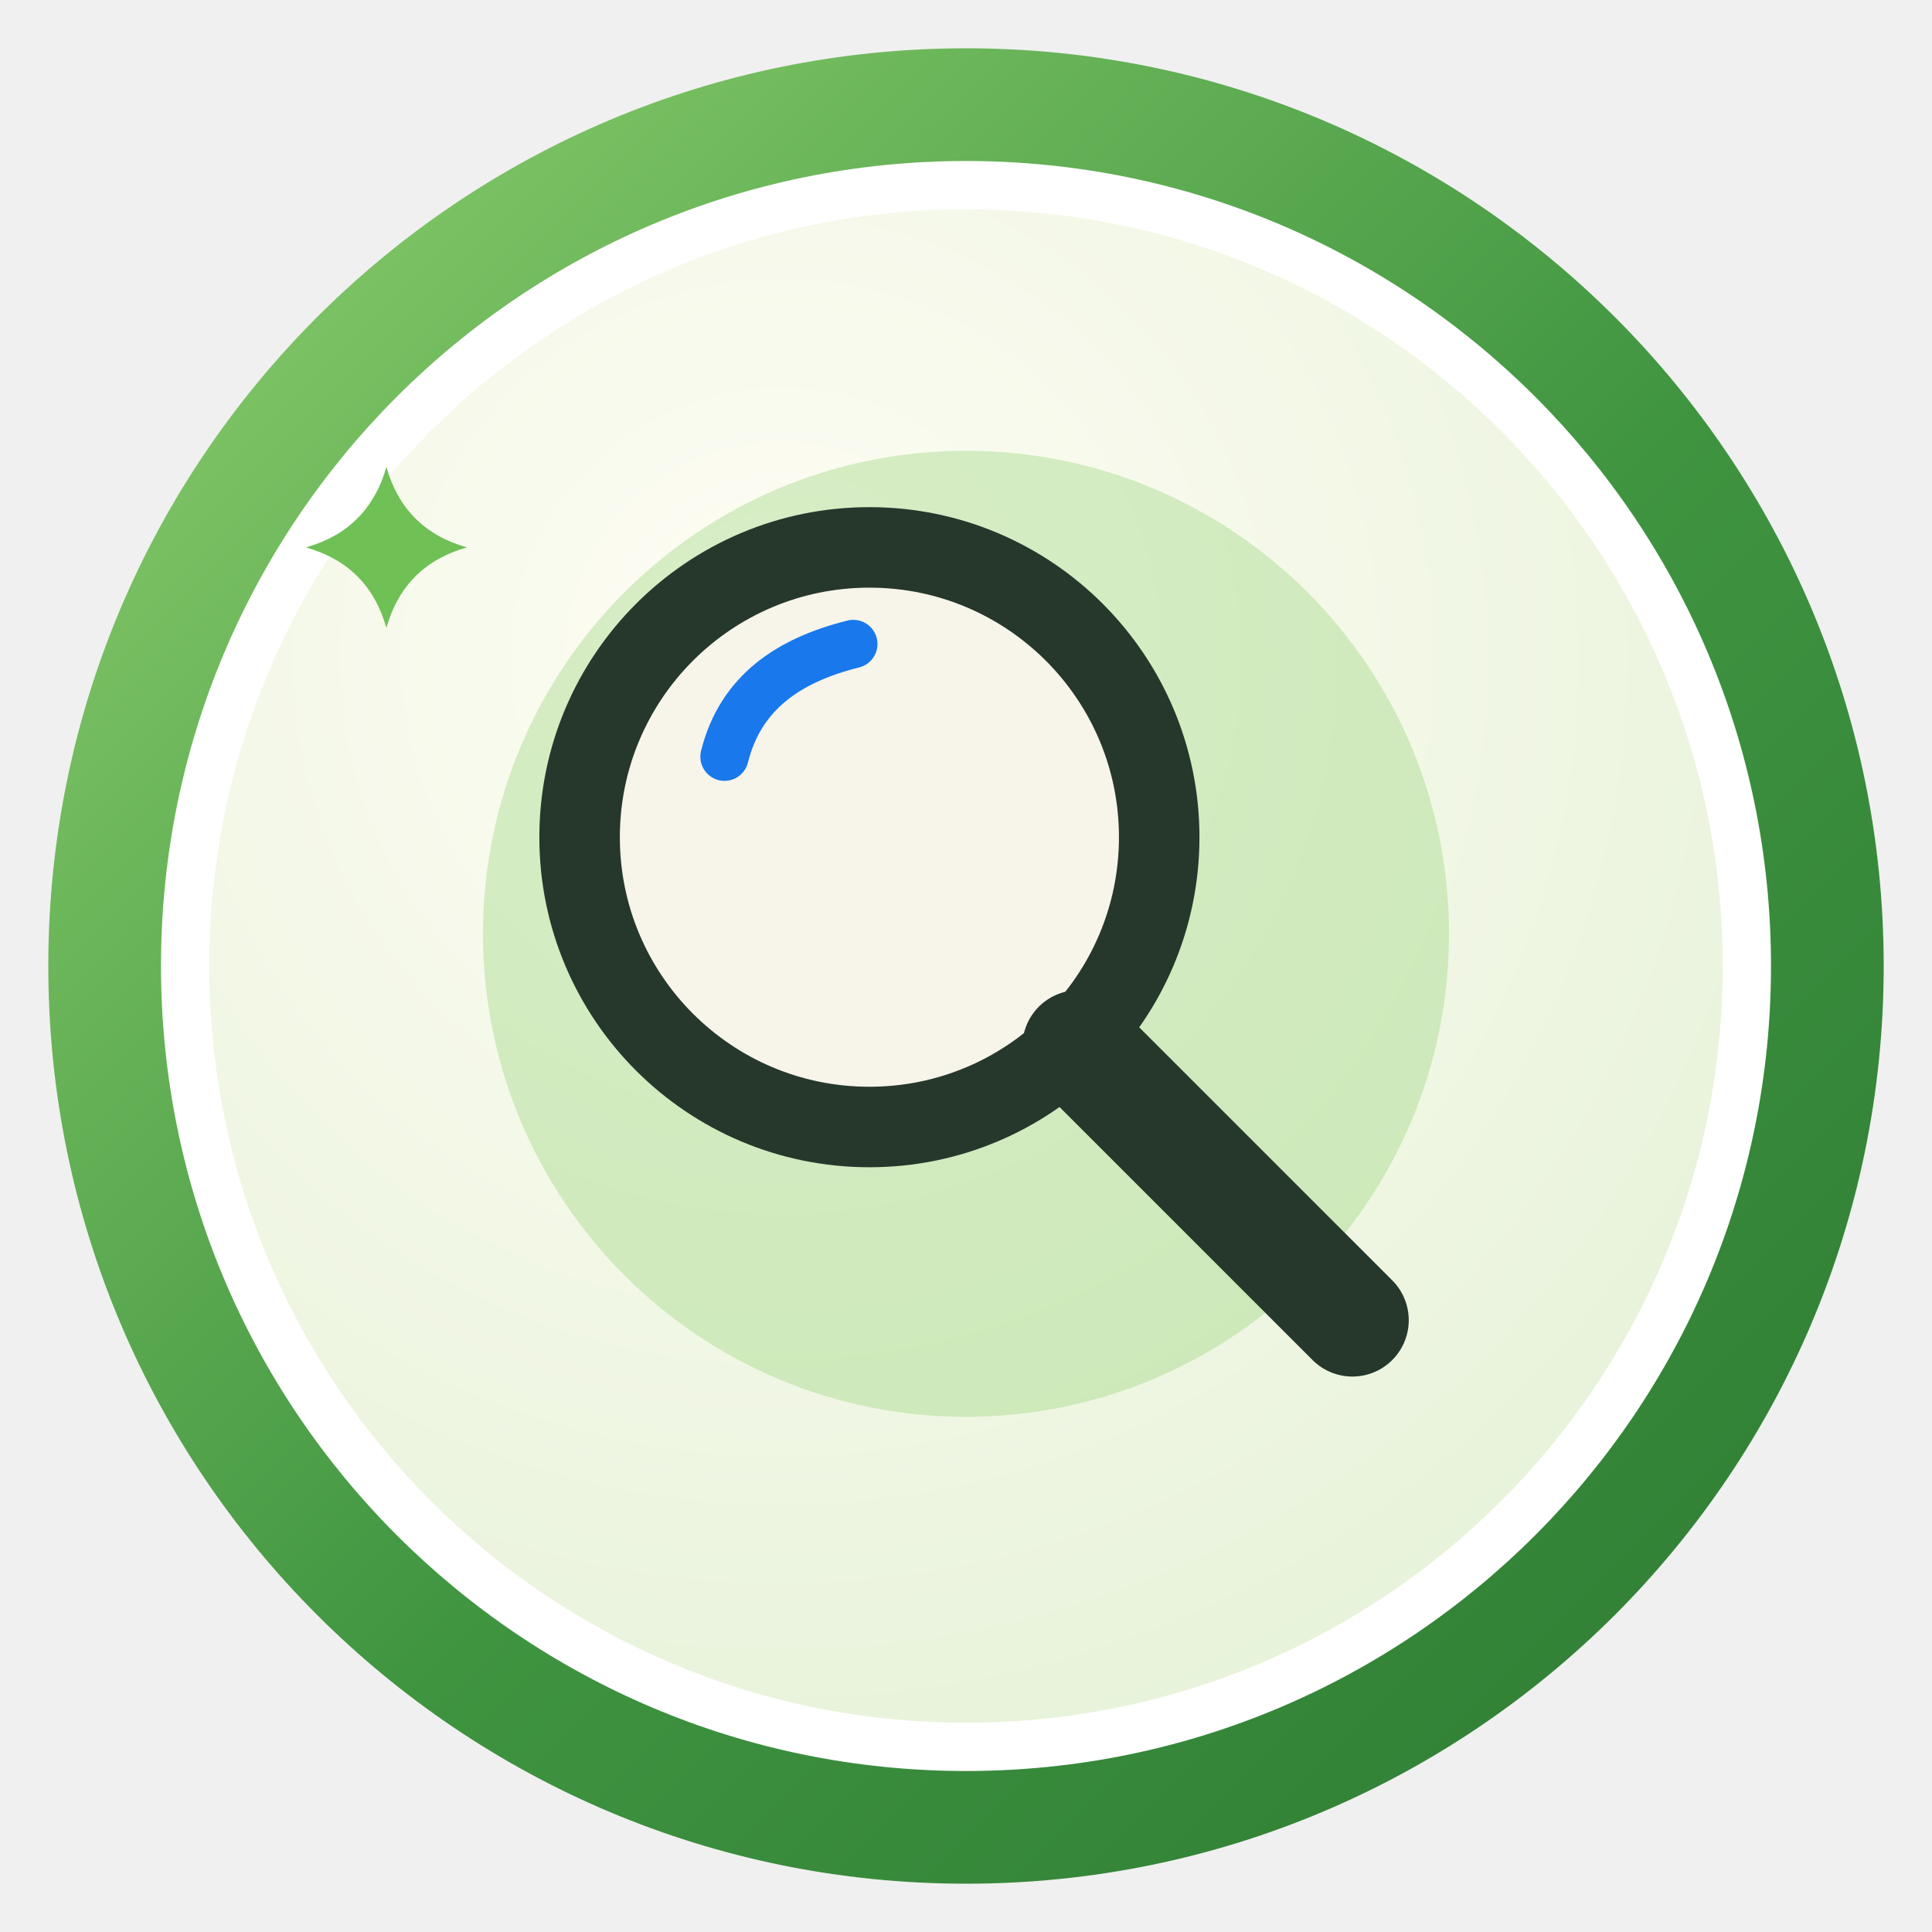
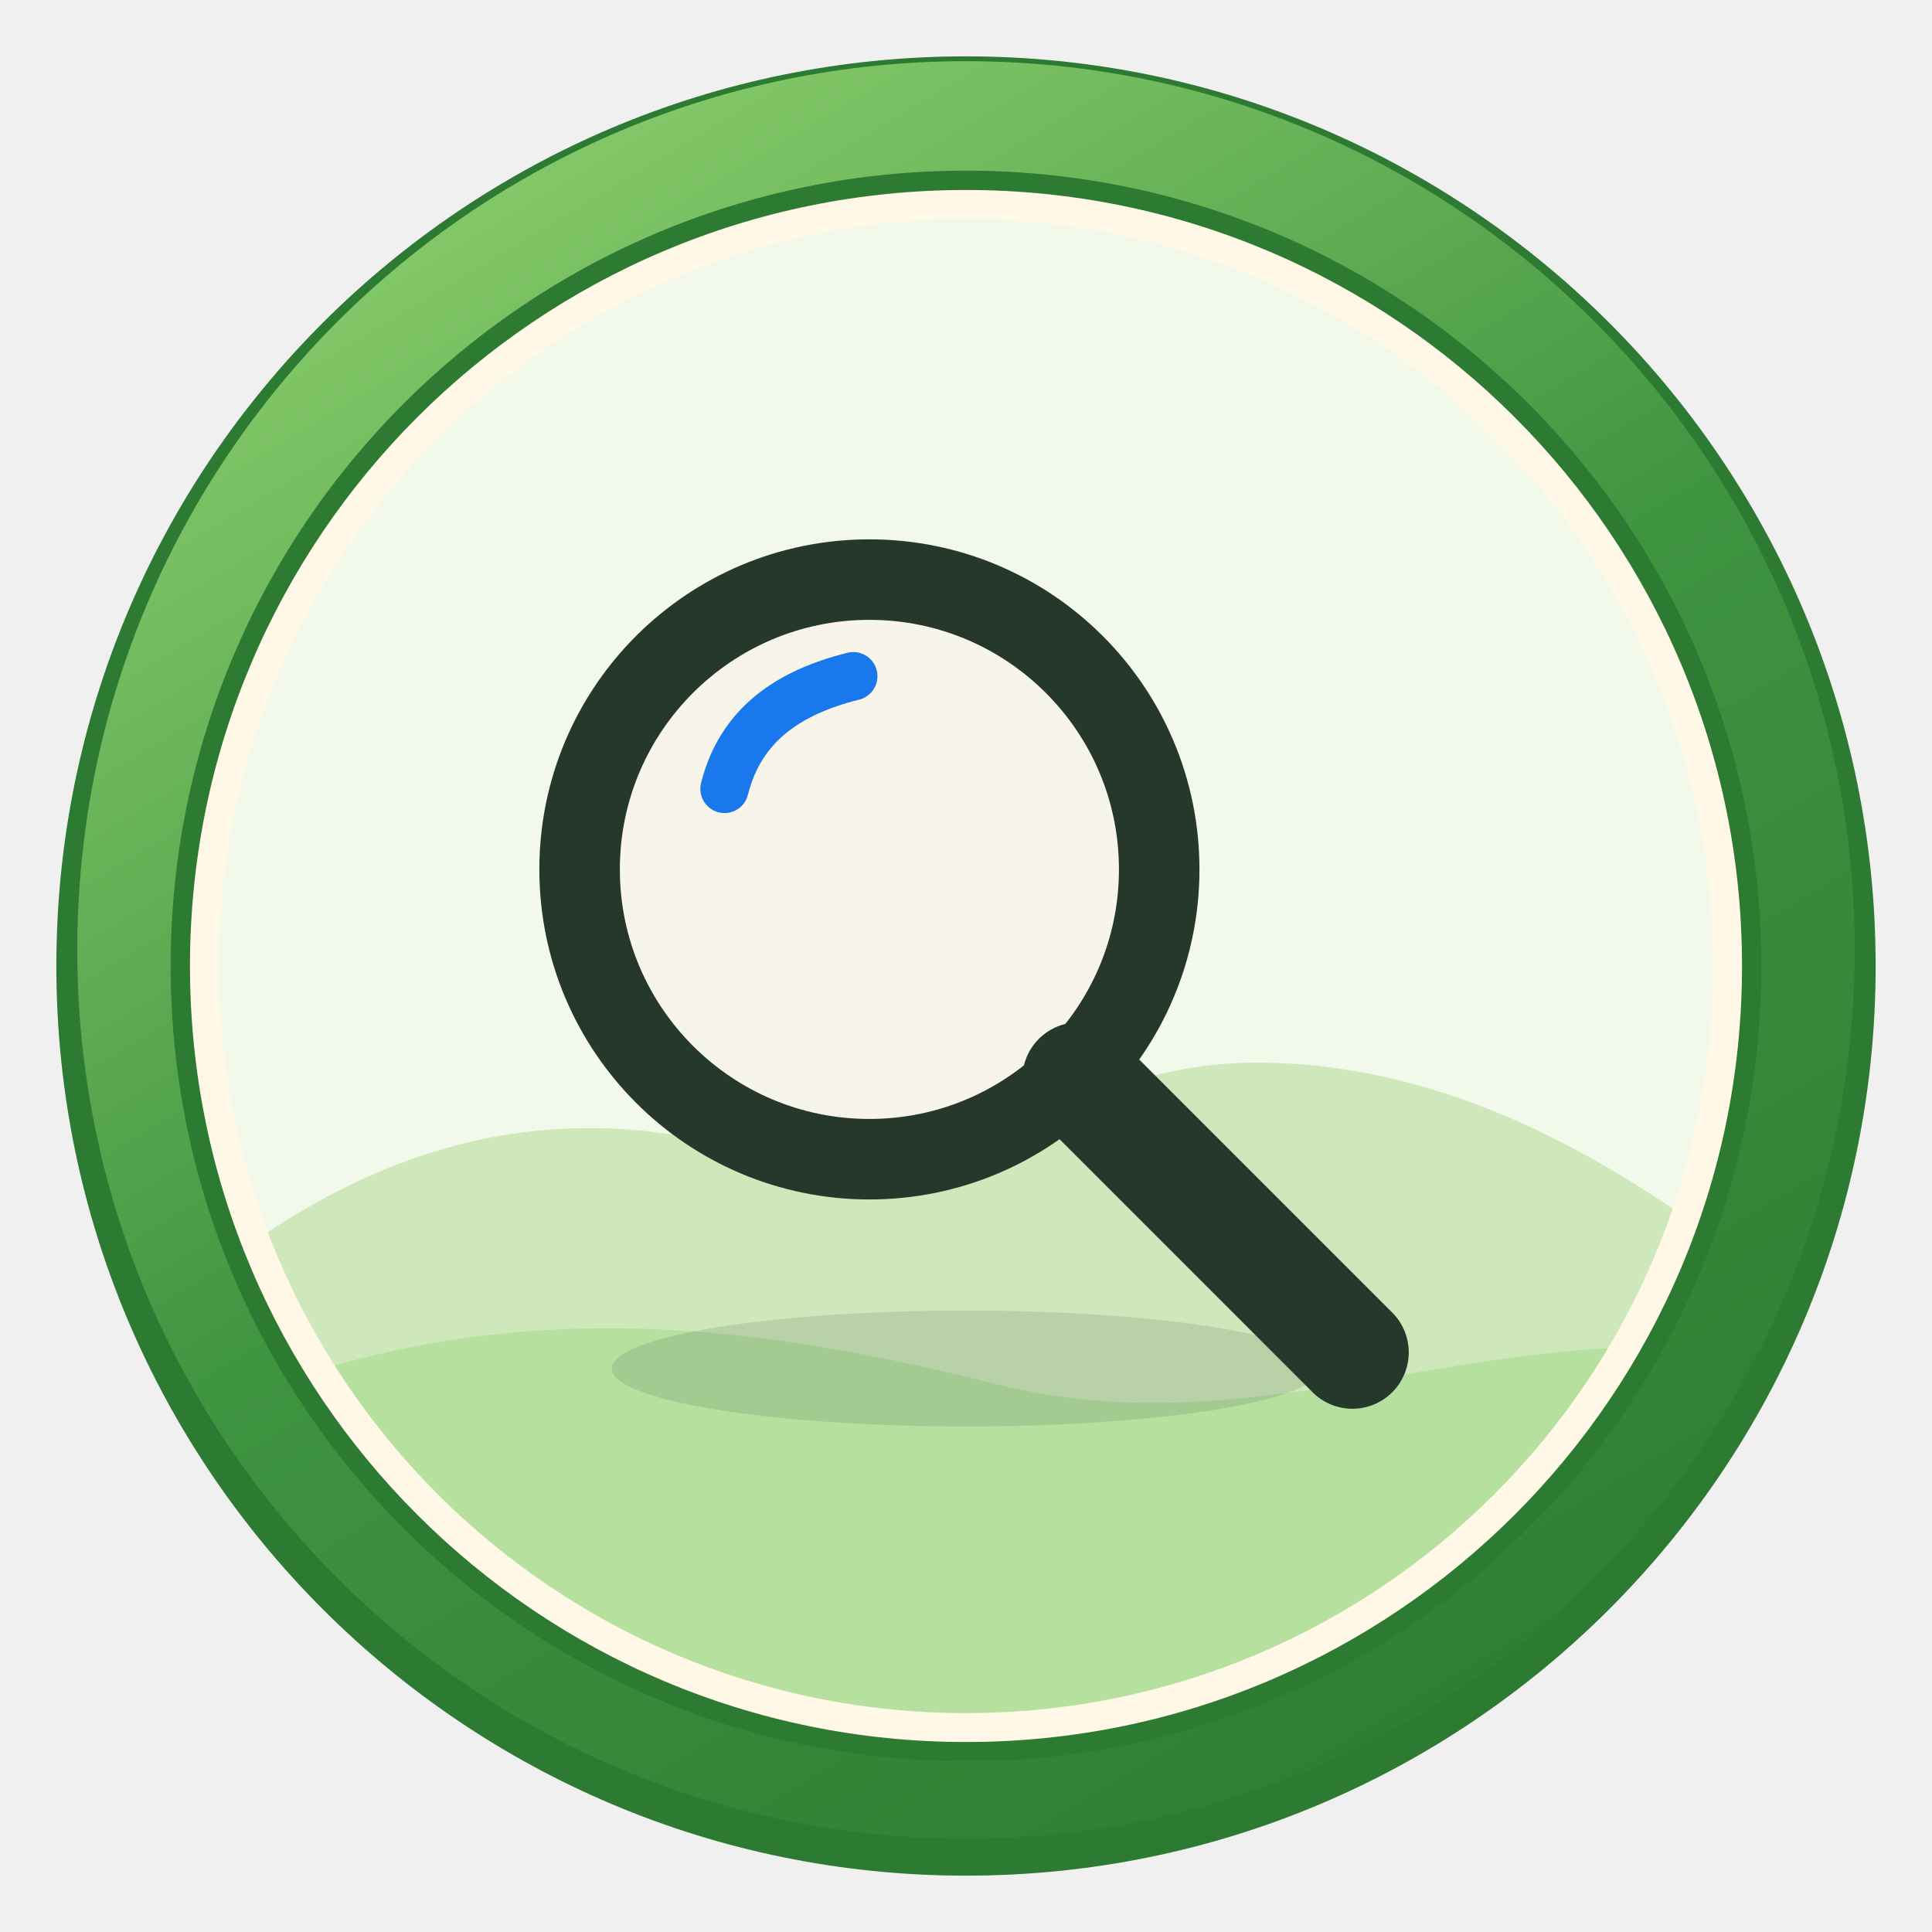
<svg xmlns="http://www.w3.org/2000/svg" viewBox="0 0 120 120" class="bx-badge bx-badge-common" data-badge="search-1">
  <style>.b-float{animation:b-float 4.8s ease-in-out infinite}
.b-sway{animation:b-sway 5.6s ease-in-out infinite;transform-box:fill-box;transform-origin:50% 100%}
.b-pulse{animation:b-pulse 3.6s ease-in-out infinite}
.b-twinkle{animation:b-twinkle 2.8s ease-in-out infinite;transform-box:fill-box;transform-origin:center}
.b-spin{animation:b-spin 28s linear infinite;transform-origin:60px 60px}
.b-blink{animation:b-blink 5.2s 1.2s infinite;transform-box:fill-box;transform-origin:center;transform:scaleY(0)}
@keyframes b-float{0%,100%{transform:translateY(0)}50%{transform:translateY(-2.5px)}}
@keyframes b-sway{0%,100%{transform:rotate(-3deg)}50%{transform:rotate(3deg)}}
@keyframes b-pulse{0%,100%{opacity:.55}50%{opacity:1}}
@keyframes b-twinkle{0%,100%{opacity:.25;transform:scale(.7)}50%{opacity:1;transform:scale(1)}}
@keyframes b-spin{to{transform:rotate(360deg)}}
@keyframes b-blink{0%,92%,100%{transform:scaleY(0)}95%{transform:scaleY(1)}}
@media (prefers-reduced-motion:reduce){.b-float,.b-sway,.b-pulse,.b-twinkle,.b-spin,.b-blink{animation:none}}</style>
  <defs>
-     <radialGradient id="bx-search-1-bg" cx=".38" cy=".3" r=".85">
-       <stop offset="0" stop-color="#fffdf5" />
-       <stop offset="1" stop-color="#e4f1d6" />
-     </radialGradient>
-     <linearGradient id="bx-search-1-ring" x1="0" y1="0" x2="1" y2="1">
+     <linearGradient id="bx-search-1-ring" x1=".2" y1="0" x2=".8" y2="1">
      <stop offset="0" stop-color="#8fd16f" />
-       <stop offset=".55" stop-color="#3f9440" />
+       <stop offset=".5" stop-color="#3f9440" />
      <stop offset="1" stop-color="#2d7a33" />
    </linearGradient>
    <clipPath id="bx-search-1-clip">
-       <circle cx="60" cy="60" r="47" />
+       <circle cx="60" cy="60" r="46.4" />
    </clipPath>
    <radialGradient id="bx-search-1-crown" cx=".4" cy=".28" r=".85">
      <stop offset="0" stop-color="#6fc055" />
      <stop offset=".65" stop-color="#3f9440" />
      <stop offset="1" stop-color="#2d7a33" />
    </radialGradient>
  </defs>
-   <circle cx="60" cy="60" r="57" fill="url(#bx-search-1-ring)" />
-   <circle cx="60" cy="60" r="50" fill="#fff" />
-   <circle cx="60" cy="60" r="47" fill="url(#bx-search-1-bg)" />
+   <circle cx="60" cy="60" r="56.5" fill="#2d7a33" />
+   <circle cx="60" cy="59" r="55.2" fill="url(#bx-search-1-ring)" />
+   <path d="M17.5 46A44.5 44.5 0 0 1 102.5 46" fill="none" stroke="#8fd16f" stroke-width="2.2" stroke-linecap="round" opacity=".9" />
+   <circle cx="60" cy="60" r="49.4" fill="#2d7a33" />
+   <circle cx="60" cy="60" r="48.2" fill="#fff8e6" />
  <g clip-path="url(#bx-search-1-clip)">
-     <circle class="b-pulse" cx="60" cy="58" r="30" fill="#8fd16f" opacity=".35" />
-     <g class="b-float">
-       <circle cx="54" cy="52" r="18" fill="#f7f4ea" stroke="#26372c" stroke-width="5" />
-       <path d="M67 65L84 82" stroke="#26372c" stroke-width="7" stroke-linecap="round" />
-       <path d="M45 47C46 43 49 41 53 40" stroke="#1878ec" stroke-width="3" stroke-linecap="round" fill="none" />
+     <circle cx="60" cy="60" r="46.4" fill="#f3f9ea" />
+     <path d="M12 80C24 70 36 68 48 72C58 75 66 66 78 66C90 66 100 72 108 78V108H12Z" fill="#cfe8bb" />
+     <path d="M12 88C30 80 46 82 62 86C78 90 92 82 108 84V108H12Z" fill="#8fd16f" opacity=".38" />
+     <ellipse cx="60" cy="85" rx="22" ry="3.6" fill="#26372c" opacity=".13" />
+     <g transform="translate(0 2)">
+       <g class="b-float">
+         <circle cx="54" cy="52" r="18" fill="#f7f4ea" stroke="#26372c" stroke-width="5" />
+         <path d="M67 65L84 82" stroke="#26372c" stroke-width="7" stroke-linecap="round" />
+         <path d="M45 47C46 43 49 41 53 40" stroke="#1878ec" stroke-width="3" stroke-linecap="round" fill="none" />
+       </g>
    </g>
  </g>
-   <path class="b-twinkle" style="animation-delay:0s" fill="#6fc055" d="M24 29Q25.1 32.9 29 34Q25.1 35.1 24 39Q22.9 35.1 19 34Q22.9 32.9 24 29Z" />
</svg>
